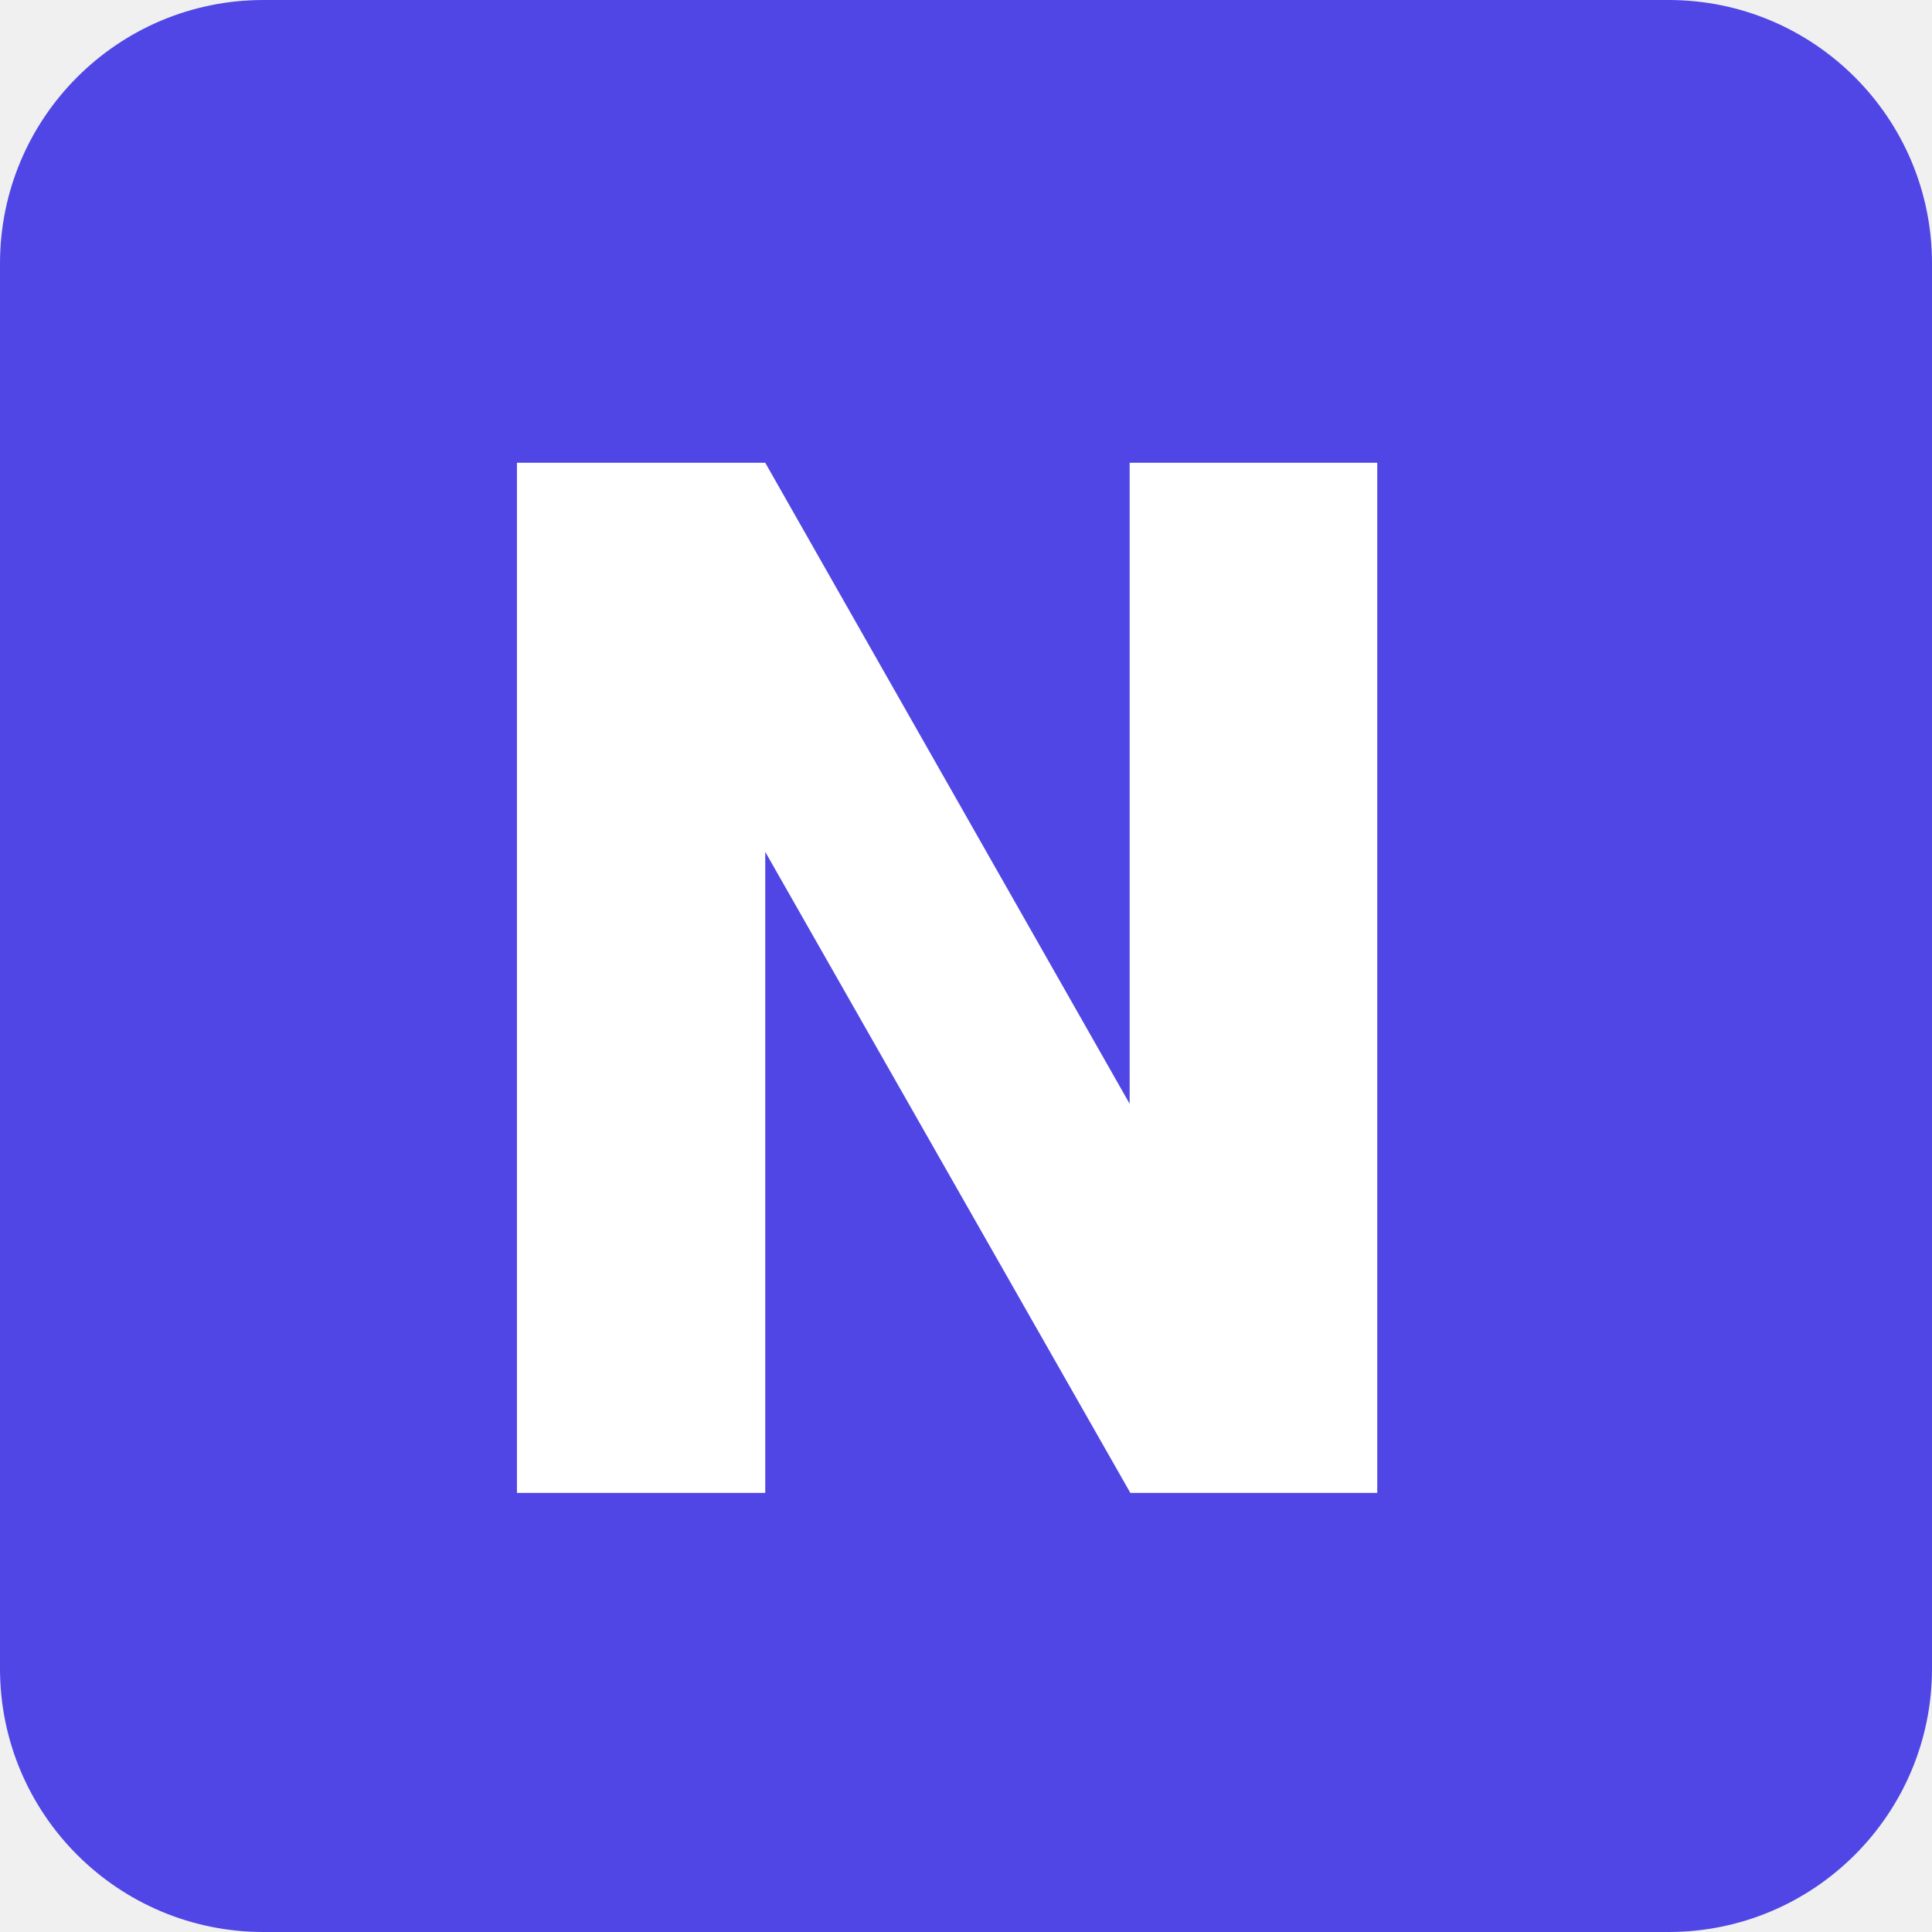
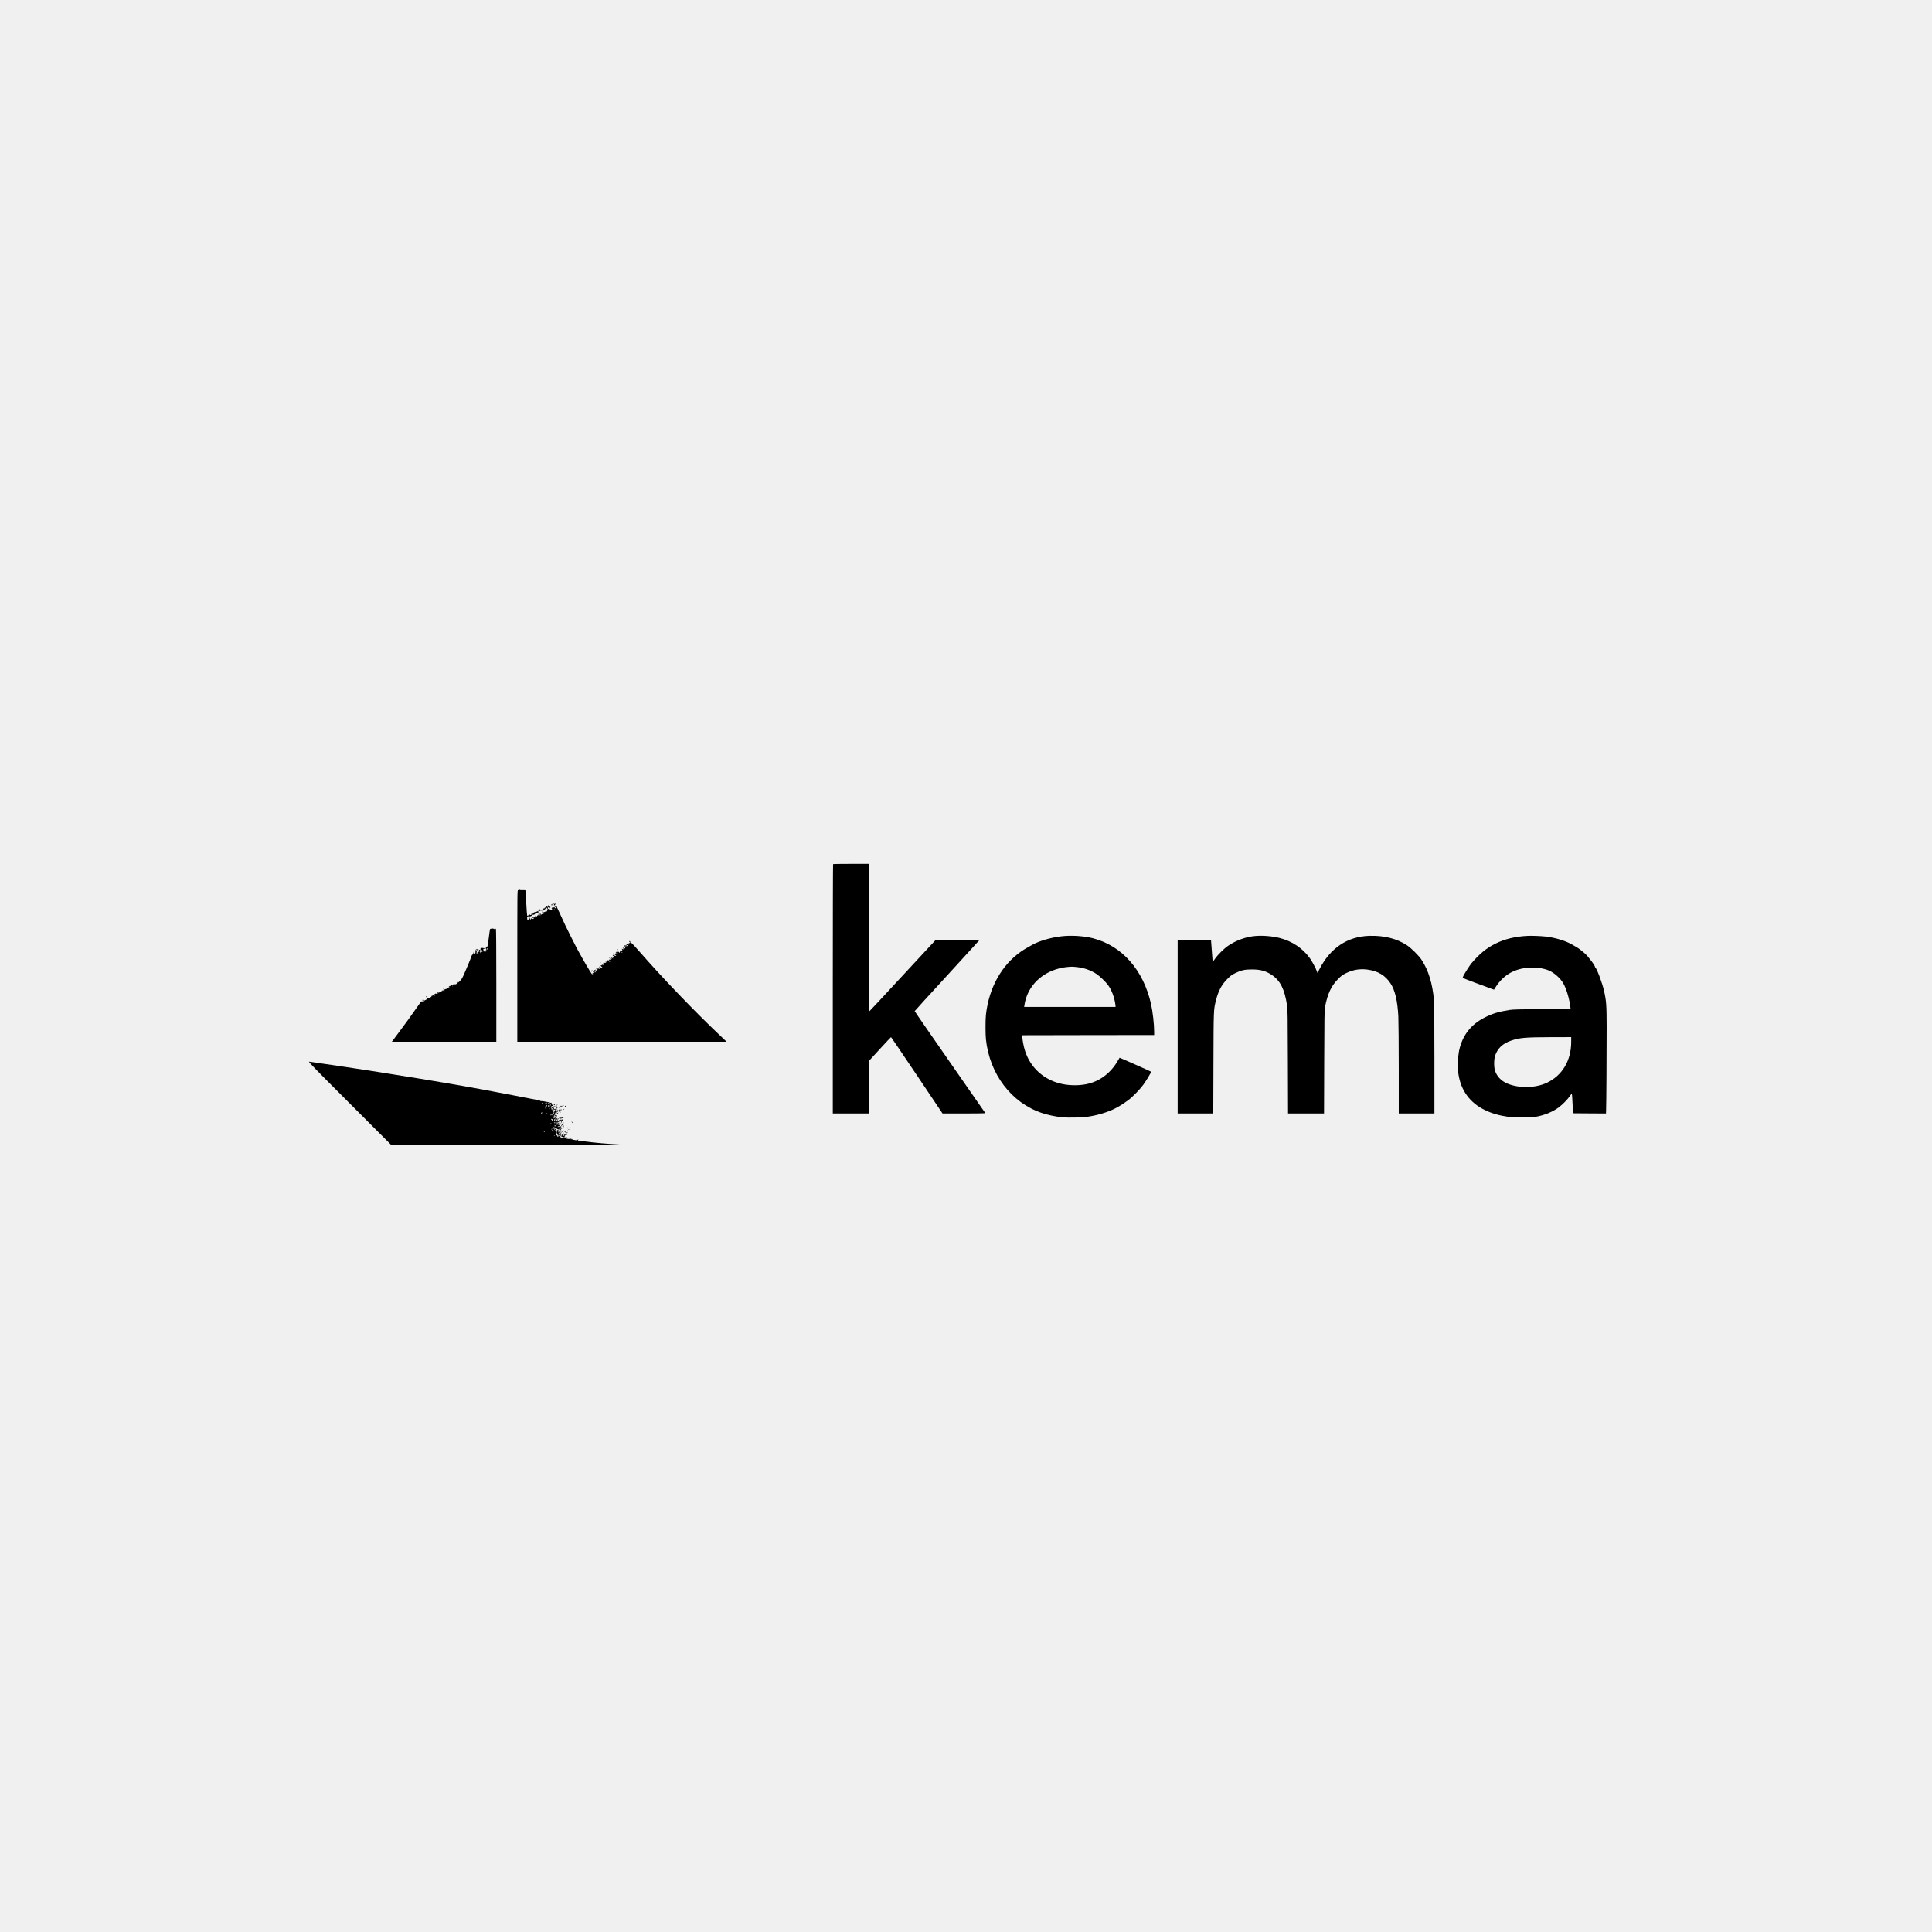
- <svg xmlns="http://www.w3.org/2000/svg" width="44" height="44" viewBox="0 0 44 44" fill="none">
-   <rect width="44" height="44" rx="6" fill="#4F46E5" />
-   <path d="M31.366 34H25.743L17.428 19.401V34H11.773V10.539H17.428L25.727 25.138V10.539H31.366V34Z" fill="white" />
+ <svg xmlns="http://www.w3.org/2000/svg" version="1.0" width="4605pt" height="4605pt" viewBox="0 0 4605 4605" preserveAspectRatio="xMidYMid meet">
+   <g transform="translate(0,4605) scale(0.1,-0.1)" fill="#000000" stroke="none">
+     <path d="M19857 25453 c-4 -3 -7 -1342 -7 -2975 l0 -2968 430 0 430 0 0 626 0 625 261 285 c143 156 263 284 267 284 4 -1 282 -410 617 -910 l610 -909 513 -1 c282 0 511 4 508 8 -3 5 -384 552 -846 1217 -463 664 -840 1211 -838 1215 3 6 458 508 499 549 8 9 235 257 504 551 268 294 502 550 518 568 l31 32 -525 -1 -524 0 -637 -687 c-351 -378 -679 -732 -730 -787 -51 -55 -123 -131 -160 -170 l-68 -70 0 1763 0 1762 -423 0 c-233 0 -427 -3 -430 -7z" />
+     <path d="M12370 24840 c0 -7 -8 -10 -20 -7 -20 5 -20 0 -20 -1804 l0 -1809 2494 0 2495 0 -182 173 c-591 560 -1340 1341 -1901 1982 -87 99 -163 182 -168 184 -6 2 -8 -1 -5 -6 3 -5 0 -10 -8 -10 -11 0 -12 4 -3 14 6 7 8 17 4 20 -4 4 -12 1 -17 -7 -9 -12 -10 -11 -6 6 2 12 0 28 -5 35 -7 12 -9 11 -7 -1 3 -29 -1 -41 -11 -35 -5 3 -10 1 -10 -5 0 -6 -4 -8 -10 -5 -9 5 -15 -15 -11 -37 0 -5 -5 -8 -11 -8 -10 0 -9 -3 1 -9 14 -9 3 -11 -74 -14 -30 -2 -33 -4 -19 -14 9 -7 20 -10 25 -8 4 3 5 -4 2 -15 -7 -27 -31 -25 -43 3 -5 12 -9 16 -9 9 -1 -7 4 -22 9 -33 7 -13 7 -19 0 -19 -5 0 -10 6 -10 13 0 8 -4 7 -10 -3 -8 -12 -10 -12 -10 -1 0 8 -3 12 -6 9 -3 -4 -1 -15 5 -27 9 -17 8 -22 -10 -32 -20 -10 -21 -9 -17 20 6 41 -5 27 -22 -27 -12 -37 -15 -41 -21 -24 -8 20 -39 25 -40 6 -1 -14 -31 -44 -44 -44 -6 0 -12 -7 -12 -15 0 -8 7 -15 16 -15 14 0 14 -2 1 -10 -9 -5 -19 -5 -26 1 -16 13 -25 -2 -19 -30 2 -11 0 -21 -6 -21 -5 0 -9 5 -9 10 0 16 -26 12 -41 -6 -7 -9 -22 -20 -34 -24 -16 -7 -17 -9 -3 -9 10 -1 26 8 36 19 18 20 20 20 33 3 12 -16 12 -17 -1 -7 -12 9 -19 7 -34 -10 -12 -15 -27 -21 -41 -18 -13 2 -26 -2 -30 -9 -5 -8 -4 -10 3 -5 7 4 12 1 12 -8 0 -20 -5 -20 -24 0 -14 13 -16 13 -16 1 0 -9 6 -18 13 -21 6 -3 1 -3 -12 0 -17 4 -21 3 -16 -6 6 -9 1 -10 -16 -5 -22 7 -23 6 -9 -10 13 -15 12 -17 -10 -13 -20 2 -26 -2 -28 -19 -2 -13 -10 -23 -18 -23 -8 0 -12 -4 -9 -10 3 -5 1 -10 -4 -10 -10 0 -15 14 -12 33 1 5 -3 6 -8 2 -6 -3 -8 -12 -4 -20 3 -11 -2 -15 -17 -15 -22 0 -21 -2 10 -32 20 -19 26 -28 14 -23 -10 4 -27 7 -36 7 -20 -1 -24 14 -6 20 8 3 6 7 -5 11 -9 3 -16 3 -16 -1 3 -21 -3 -32 -17 -32 -9 0 -14 -6 -11 -13 3 -8 1 -20 -4 -28 -7 -11 -9 -10 -10 6 -1 11 -1 25 0 30 1 6 -4 3 -11 -6 -7 -9 -20 -18 -28 -22 -10 -3 -6 -6 10 -7 14 -1 19 -4 12 -7 -6 -2 -10 -9 -6 -14 3 -5 0 -8 -7 -7 -8 2 -13 -6 -14 -19 0 -12 -4 -25 -8 -30 -5 -4 -7 -1 -5 7 2 11 -5 14 -24 13 -18 -1 -28 4 -31 15 -3 11 -5 9 -6 -7 -1 -20 2 -22 27 -17 18 4 22 3 13 -2 -11 -8 -11 -11 0 -16 8 -3 4 -3 -9 0 -15 4 -24 0 -28 -10 -3 -9 -11 -13 -16 -10 -6 4 -8 1 -6 -7 3 -8 11 -13 17 -11 7 1 9 -3 6 -9 -5 -8 -11 -7 -20 3 -29 31 -212 341 -318 538 -16 30 -38 69 -47 85 -10 17 -76 147 -148 290 -120 241 -156 317 -273 575 -23 52 -45 97 -48 100 -3 3 -6 11 -7 18 -2 28 -5 32 -24 32 -13 0 -20 -7 -20 -20 0 -11 5 -20 10 -20 6 0 10 5 10 12 0 6 3 8 6 5 8 -8 -14 -37 -27 -37 -5 0 -9 7 -9 15 0 20 -9 19 -33 -2 -11 -10 -17 -13 -14 -6 8 13 -18 12 -30 -2 -4 -4 -3 -5 3 -2 14 8 16 -41 3 -49 -5 -3 -9 0 -9 5 0 6 -9 11 -20 11 -11 0 -20 5 -20 11 0 6 -8 8 -19 4 -22 -7 -35 17 -18 34 18 18 47 14 40 -6 -4 -11 -3 -14 5 -9 17 10 15 36 -3 36 -13 0 -19 12 -16 32 0 4 -6 5 -14 2 -8 -4 -15 -12 -15 -20 0 -10 -8 -13 -24 -10 -20 4 -24 1 -18 -12 3 -9 14 -25 23 -36 16 -17 16 -20 1 -51 -15 -28 -18 -30 -30 -16 -10 13 -12 13 -10 1 2 -9 -7 -16 -22 -18 -14 -2 -29 -8 -34 -13 -6 -5 -19 -9 -30 -9 -16 0 -18 -2 -7 -9 7 -5 22 -6 34 -3 13 3 18 1 14 -6 -4 -5 -15 -9 -25 -8 -9 2 -23 -4 -30 -13 -12 -15 -13 -14 -8 1 3 10 1 20 -4 23 -6 4 -10 -10 -11 -32 -1 -37 -1 -37 -9 -10 -5 16 -7 36 -4 45 2 10 -2 3 -11 -15 -9 -19 -20 -30 -28 -27 -7 2 -19 -6 -27 -20 -7 -14 -17 -23 -22 -20 -4 3 -6 9 -3 14 3 4 -2 10 -10 13 -11 5 -12 1 -5 -19 10 -25 10 -25 -36 -18 -36 5 -45 4 -39 -6 4 -6 16 -10 26 -7 24 6 25 -9 1 -22 -11 -6 -24 -6 -33 0 -20 13 -29 11 -29 -6 0 -8 -5 -15 -11 -15 -5 0 -7 5 -4 10 3 6 0 10 -7 10 -9 0 -9 3 2 10 9 6 10 10 3 10 -6 0 -20 3 -30 6 -15 5 -15 4 -3 -5 8 -6 11 -11 6 -11 -5 0 -3 -7 4 -15 13 -16 6 -35 -13 -34 -9 0 -8 2 1 6 6 2 9 9 6 14 -3 6 -11 5 -20 -2 -11 -9 -14 -8 -15 2 0 8 -3 26 -5 41 -4 22 -1 26 11 22 10 -4 15 0 16 12 0 11 3 14 5 9 7 -18 73 -5 85 17 6 12 18 18 28 15 21 -5 62 23 44 30 -27 10 -11 18 34 18 31 0 48 5 51 14 3 9 0 11 -9 5 -12 -7 -12 -5 0 9 15 18 2 24 -16 6 -5 -5 -27 -12 -47 -15 -38 -4 -84 -39 -63 -47 7 -2 -1 -3 -17 -1 -22 3 -27 1 -22 -11 4 -10 -1 -15 -15 -15 -11 0 -17 5 -14 10 4 6 -8 2 -27 -10 -18 -11 -36 -20 -39 -20 -3 0 -6 17 -7 38 -1 20 -4 46 -6 57 -2 11 -9 131 -16 265 -7 135 -14 247 -17 250 -2 2 -31 3 -64 2 -36 -2 -66 1 -75 9 -11 9 -14 9 -14 -1z m690 -414 c-7 -7 -13 -7 -20 0 -6 6 -3 10 10 10 13 0 16 -4 10 -10z m130 -42 c0 -8 -19 -13 -24 -6 -3 5 1 9 9 9 8 0 15 -2 15 -3z m30 -14 c0 -5 -2 -10 -4 -10 -3 0 -8 5 -11 10 -3 6 -1 10 4 10 6 0 11 -4 11 -10z m-145 -10 c3 -5 1 -10 -4 -10 -6 0 -11 5 -11 10 0 6 2 10 4 10 3 0 8 -4 11 -10z m1759 -1008 c3 -5 -1 -9 -9 -9 -8 0 -12 4 -9 9 3 4 7 8 9 8 2 0 6 -4 9 -8z m-107 -37 c0 -8 -4 -12 -9 -9 -5 3 -6 10 -3 15 9 13 12 11 12 -6z m-187 -185 c0 -5 -5 -10 -11 -10 -5 0 -7 5 -4 10 3 6 8 10 11 10 2 0 4 -4 4 -10z m-60 -34 c0 -3 -4 -8 -10 -11 -5 -3 -10 -1 -10 4 0 6 5 11 10 11 6 0 10 -2 10 -4z m-177 -120 c3 -8 -2 -16 -13 -19 -20 -5 -23 12 -5 25 13 10 12 10 18 -6z" />
+     <path d="M13227 24509 c5 -23 5 -24 -10 -4 -8 11 -19 17 -23 12 -4 -4 -3 -7 3 -7 6 0 10 -15 8 -35 -2 -19 1 -35 6 -35 6 0 7 9 4 21 -5 14 -3 19 3 15 14 -9 27 33 14 46 -8 8 -9 4 -5 -13z" />
+     <path d="M13154 24497 c-20 -11 -20 -13 -6 -27 14 -13 15 -12 9 3 -4 11 -1 17 8 17 8 0 15 5 15 10 0 12 0 12 -26 -3z" />
+     <path d="M12984 24412 c3 -18 2 -21 -9 -12 -9 8 -14 6 -17 -8 -3 -10 -12 -19 -19 -19 -8 0 -27 -3 -42 -7 -16 -4 -27 -2 -27 4 0 5 -5 10 -12 10 -9 0 -9 -3 -1 -11 6 -6 9 -18 6 -25 -3 -8 0 -14 7 -14 6 0 8 4 5 10 -4 6 12 8 40 6 33 -2 45 0 45 10 0 8 7 14 15 14 15 0 35 30 35 52 0 10 -2 10 -9 -1 -7 -11 -10 -11 -15 0 -3 8 -4 4 -2 -9z" />
+     <path d="M12935 24400 c-3 -5 -1 -10 4 -10 6 0 11 5 11 10 0 6 -2 10 -4 10 -3 0 -8 -4 -11 -10z" />
+     <path d="M12910 24316 c0 -2 7 -7 16 -10 8 -3 12 -2 9 4 -6 10 -25 14 -25 6z" />
+     <path d="M12831 24254 c0 -11 3 -14 6 -6 3 7 2 16 -1 19 -3 4 -6 -2 -5 -13z" />
+     <path d="M11724 23926 c5 -15 2 -17 -13 -13 -11 3 -24 0 -29 -7 -5 -6 -19 -101 -32 -211 -15 -121 -29 -205 -37 -213 -7 -7 -13 -10 -13 -5 0 4 -5 0 -11 -10 -8 -13 -7 -22 1 -33 9 -10 9 -14 1 -14 -6 0 -11 -10 -10 -22 0 -22 1 -22 9 -3 8 19 9 19 9 -2 1 -20 -4 -23 -41 -23 -32 0 -39 3 -28 10 10 6 11 10 3 10 -7 0 -13 11 -13 24 0 21 4 24 28 20 22 -4 28 -1 28 15 0 20 -24 18 -38 -3 -5 -7 -8 -7 -8 -1 0 6 -16 10 -36 11 -19 0 -30 -3 -23 -7 8 -5 4 -9 -12 -12 l-24 -4 25 -2 c22 -2 20 -4 -12 -14 l-37 -12 24 -21 c21 -19 23 -19 22 -3 -1 10 -5 15 -9 13 -4 -3 -8 0 -8 5 0 6 11 11 25 11 14 0 25 -5 25 -11 0 -5 -4 -7 -10 -4 -5 3 -10 2 -10 -3 0 -14 28 -23 34 -11 2 5 3 4 2 -3 -2 -7 -8 -13 -15 -13 -7 0 -19 -9 -27 -19 -11 -16 -14 -17 -14 -4 0 22 -26 43 -33 26 -4 -10 -7 -10 -15 1 -8 11 -10 11 -14 0 -3 -8 2 -20 11 -27 9 -8 10 -10 3 -7 -7 4 -22 -1 -33 -11 -10 -9 -19 -14 -19 -9 0 4 8 14 18 22 16 14 16 14 -2 9 -15 -5 -17 -4 -7 8 9 11 8 15 -4 20 -8 3 -15 12 -15 21 0 18 11 20 27 4 7 -7 16 -5 29 8 17 17 17 18 -4 21 -11 2 -31 -2 -42 -8 -17 -9 -21 -18 -17 -45 5 -40 -4 -57 -34 -62 -26 -4 -59 -31 -59 -48 0 -14 -140 -351 -199 -478 -22 -48 -45 -86 -52 -85 -6 2 -14 -4 -16 -12 -4 -13 -3 -13 7 0 10 13 11 12 6 -3 -3 -10 -6 -20 -6 -23 0 -2 -8 -1 -17 3 -10 3 -15 2 -11 -2 11 -11 -50 -47 -65 -38 -7 3 -4 -3 7 -15 18 -21 18 -21 -8 -16 -14 2 -26 0 -26 -6 0 -6 -9 -6 -25 0 -16 6 -27 6 -31 -2 -5 -7 -3 -8 6 -3 9 6 11 4 6 -4 -5 -7 -14 -10 -22 -7 -7 3 -16 1 -19 -4 -3 -5 -13 -7 -23 -4 -10 4 -13 2 -7 -3 10 -8 18 -33 11 -33 -3 0 -12 7 -20 16 -9 8 -16 11 -16 5 0 -6 -8 -11 -17 -12 -15 0 -15 -2 2 -9 17 -7 17 -9 3 -9 -10 -1 -18 -6 -18 -13 0 -6 -3 -8 -7 -5 -3 4 -12 -2 -20 -12 -8 -12 -22 -18 -33 -16 -11 2 -22 0 -25 -6 -4 -5 -15 -9 -26 -9 -10 0 -19 -5 -19 -11 0 -6 7 -9 15 -6 8 4 17 2 20 -3 9 -15 -29 -12 -44 3 -11 10 -13 10 -7 0 4 -8 1 -13 -8 -13 -9 0 -16 -5 -16 -11 0 -6 -7 -9 -15 -5 -8 3 -15 1 -15 -4 0 -6 -7 -10 -16 -10 -9 0 -12 -5 -8 -12 6 -10 4 -10 -7 0 -7 6 -22 11 -33 11 -17 -1 -18 -2 -3 -6 9 -2 17 -9 17 -15 0 -5 -7 -8 -15 -5 -8 4 -17 2 -20 -3 -9 -15 -27 -12 -20 3 4 6 0 4 -8 -5 -8 -10 -19 -18 -25 -18 -6 0 -15 -7 -20 -15 -4 -9 -18 -17 -30 -18 -13 -1 -21 -7 -19 -16 1 -9 -4 -16 -11 -16 -7 0 -17 -7 -22 -15 -5 -8 -12 -11 -16 -8 -11 11 -86 -31 -78 -44 5 -7 3 -8 -6 -3 -7 4 -16 2 -20 -5 -4 -7 -15 -10 -25 -7 -10 4 -13 12 -9 19 6 10 5 11 -8 1 -8 -7 -19 -9 -23 -5 -5 4 -5 1 -1 -6 4 -7 11 -10 16 -7 4 3 13 -2 19 -9 9 -11 9 -16 0 -22 -7 -4 -9 -3 -5 4 4 7 -1 10 -14 9 -11 -1 -20 -7 -20 -15 0 -7 -5 -10 -10 -7 -6 4 -7 12 -4 18 19 34 -22 -21 -97 -128 -129 -187 -299 -422 -461 -637 l-148 -198 1245 0 1245 0 0 1345 c0 876 -4 1345 -10 1346 -6 1 -16 2 -22 3 -7 1 -16 -3 -20 -9 -5 -6 -8 -5 -8 3 0 7 -5 10 -12 6 -6 -4 -18 2 -26 12 -14 18 -14 18 -8 0z m-104 -496 c0 -11 -2 -20 -4 -20 -2 0 -6 9 -9 20 -3 11 -1 20 4 20 5 0 9 -9 9 -20z m-230 -16 c0 -8 -19 -13 -24 -6 -3 5 1 9 9 9 8 0 15 -2 15 -3z m-603 -876 c-3 -8 -6 -5 -6 6 -1 11 2 17 5 13 3 -3 4 -12 1 -19z m-423 -214 c3 -8 2 -12 -4 -9 -6 3 -10 10 -10 16 0 14 7 11 14 -7z" />
+     <path d="M25375 23740 c-236 -18 -509 -86 -701 -175 -82 -39 -256 -139 -334 -193 -466 -324 -768 -866 -840 -1508 -13 -120 -13 -462 0 -586 87 -830 607 -1514 1336 -1757 143 -48 326 -86 489 -102 148 -14 468 -6 615 16 223 33 463 106 629 190 73 36 224 127 247 149 7 6 42 31 78 56 89 62 267 244 357 365 64 87 195 303 187 310 -9 9 -749 337 -752 334 -2 -2 -21 -36 -44 -74 -162 -281 -409 -473 -700 -545 -185 -46 -417 -49 -614 -9 -439 88 -776 391 -902 811 -28 93 -54 228 -58 303 l-3 50 1573 3 1572 2 0 73 c0 184 -34 484 -75 667 -183 811 -690 1385 -1381 1565 -193 50 -455 71 -679 55z m284 -740 c181 -19 336 -73 478 -166 77 -51 225 -194 279 -271 83 -116 149 -294 169 -455 l6 -58 -1090 0 -1090 0 6 38 c54 372 296 674 663 825 105 43 235 76 343 86 120 12 126 12 236 1z" />
+     <path d="M29909 23739 c-215 -20 -439 -101 -627 -226 -102 -68 -247 -210 -322 -316 l-55 -78 -3 33 c-2 18 -11 137 -20 263 l-17 230 -397 3 -398 2 0 -2070 0 -2070 424 0 425 0 4 1193 c4 1294 3 1282 61 1508 57 224 135 370 270 505 77 77 106 98 186 138 143 70 227 89 395 89 204 1 333 -34 475 -128 206 -137 308 -340 367 -727 15 -101 17 -245 20 -1345 l4 -1233 429 0 429 0 4 1228 c3 1061 6 1238 19 1308 61 317 147 501 308 665 85 86 106 101 200 147 163 78 324 105 500 82 252 -33 426 -136 554 -330 107 -163 166 -410 186 -785 5 -99 10 -660 10 -1247 l0 -1068 425 0 425 0 0 1288 c0 757 -4 1334 -10 1402 -35 407 -130 719 -298 975 -63 96 -249 281 -347 344 -246 161 -544 235 -895 225 -516 -15 -924 -284 -1181 -777 l-56 -108 -18 48 c-26 71 -111 229 -160 298 -173 243 -427 413 -730 489 -177 44 -408 62 -586 45z" />
+     <path d="M36410 23743 c-291 -14 -544 -75 -763 -184 -217 -108 -382 -243 -574 -469 -35 -41 -161 -236 -192 -299 -13 -24 -19 -47 -14 -51 6 -7 507 -195 705 -266 l38 -13 43 67 c175 269 407 413 732 453 177 22 403 -5 538 -65 126 -55 264 -179 336 -300 67 -112 138 -338 164 -521 l13 -90 -680 -6 c-555 -5 -700 -9 -781 -22 -254 -40 -407 -87 -585 -178 -327 -167 -524 -416 -607 -768 -33 -141 -43 -433 -20 -586 59 -386 273 -678 622 -849 172 -85 343 -134 580 -168 141 -20 527 -17 650 5 205 38 396 117 540 224 92 69 212 192 270 277 48 70 42 91 58 -208 l12 -211 392 -3 392 -2 3 92 c6 124 13 1350 13 1963 -1 531 -8 624 -61 863 -42 187 -169 529 -210 563 -7 6 -11 15 -9 20 5 8 -80 134 -114 170 -9 9 -25 29 -36 45 -27 39 -90 102 -145 144 -25 19 -51 40 -58 47 -26 25 -200 128 -277 163 -157 73 -364 128 -565 149 -111 11 -317 19 -410 14z m1040 -2525 c0 -448 -213 -805 -584 -978 -282 -132 -703 -132 -971 -1 -124 61 -212 156 -257 279 -33 86 -32 280 0 375 61 175 184 288 387 356 203 67 327 78 953 80 l472 1 0 -112z" />
+     <path d="M14996 23605 c4 -8 8 -15 10 -15 2 0 4 7 4 15 0 8 -4 15 -10 15 -5 0 -7 -7 -4 -15z" />
+     <path d="M14960 23552 c0 -7 -7 -9 -17 -5 -12 5 -15 2 -10 -9 7 -19 -15 -30 -40 -21 -14 5 -16 3 -6 -7 10 -10 18 -10 42 -1 28 12 47 38 36 49 -3 3 -5 0 -5 -6z" />
+     <path d="M14814 23479 c-4 -7 -3 -9 4 -5 5 3 13 0 15 -6 4 -9 6 -10 6 -1 1 17 -16 25 -25 12z" />
+     <path d="M14711 23413 c-7 -8 -11 -16 -8 -19 2 -2 10 2 17 11 17 20 9 27 -9 8z" />
+     <path d="M11551 23394 c0 -11 3 -14 6 -6 3 7 2 16 -1 19 -3 4 -6 -2 -5 -13z" />
+     <path d="M11289 23383 c-13 -16 -12 -17 4 -4 16 13 21 21 13 21 -2 0 -10 -8 -17 -17z" />
+     <path d="M14678 23346 c-3 -14 -2 -26 3 -26 14 0 20 20 11 36 -8 14 -10 12 -14 -10z" />
+     <path d="M11273 23335 c0 -7 6 -11 14 -8 7 3 13 6 13 8 0 2 -6 5 -13 8 -8 3 -14 -1 -14 -8z" />
+     <path d="M14606 23315 c-11 -8 -15 -15 -9 -15 6 0 16 7 23 15 16 19 11 19 -14 0z" />
+     <path d="M14622 23292 c-31 -32 -24 -46 9 -18 15 13 24 27 20 32 -3 5 -16 -1 -29 -14z" />
+     <path d="M14518 23213 c7 -3 16 -2 19 1 4 3 -2 6 -13 5 -11 0 -14 -3 -6 -6z" />
+     <path d="M14300 23099 c0 -5 5 -7 10 -4 6 3 10 8 10 11 0 2 -4 4 -10 4 -5 0 -10 -5 -10 -11z" />
+     <path d="M14380 23090 c0 -11 2 -20 4 -20 2 0 6 9 9 20 3 11 1 20 -4 20 -5 0 -9 -9 -9 -20z" />
+     <path d="M14180 22930 c0 -5 -7 -6 -17 -3 -10 4 -14 2 -10 -4 13 -20 43 -21 43 -2 0 11 -4 19 -8 19 -4 0 -8 -4 -8 -10z" />
+     <path d="M14098 22916 c-10 -7 -15 -16 -11 -19 10 -10 25 -8 19 2 -4 5 0 11 6 14 7 2 11 7 8 10 -3 3 -13 0 -22 -7z" />
+     <path d="M10907 22659 c7 -7 15 -10 18 -7 3 3 -2 9 -12 12 -14 6 -15 5 -6 -5z" />
+     <path d="M10635 22490 c3 -5 8 -10 11 -10 2 0 4 5 4 10 0 6 -5 10 -11 10 -5 0 -7 -4 -4 -10z" />
+     <path d="M10566 22482 c-3 -5 1 -9 9 -9 8 0 12 4 9 9 -3 4 -7 8 -9 8 -2 0 -6 -4 -9 -8z" />
+     <path d="M10150 22290 c0 -5 7 -7 15 -4 8 4 15 8 15 10 0 2 -7 4 -15 4 -8 0 -15 -4 -15 -10z" />
+     <path d="M10170 22270 c0 -5 5 -10 11 -10 5 0 7 5 4 10 -3 6 -8 10 -11 10 -2 0 -4 -4 -4 -10z" />
+     <path d="M8330 19756 l995 -996 2795 2 c1537 0 2728 4 2645 9 -296 15 -561 38 -850 75 -143 18 -155 21 -135 34 8 6 10 10 5 10 -6 0 -16 -5 -22 -11 -8 -8 -25 -9 -50 -4 -21 5 -44 7 -50 6 -7 -1 -13 3 -13 8 0 6 -7 7 -17 4 -12 -5 -14 -3 -8 8 7 11 6 12 -6 2 -10 -8 -28 -9 -64 -1 -28 5 -55 10 -62 11 -7 0 -9 5 -6 10 4 6 0 8 -10 4 -9 -3 -19 -3 -21 2 -9 14 11 66 23 63 7 -1 10 2 6 8 -3 6 -10 8 -15 5 -4 -3 -11 1 -14 7 -4 9 -5 8 -5 -2 3 -38 0 -43 -16 -30 -9 7 -18 10 -22 6 -3 -3 -1 -6 6 -6 7 0 11 -6 9 -12 -3 -7 2 -19 10 -27 11 -12 12 -16 2 -19 -7 -3 -15 0 -19 5 -3 6 -16 9 -28 8 -13 -1 -23 2 -23 6 0 4 -9 6 -21 4 -16 -3 -18 -1 -10 9 15 18 2 27 -20 15 -11 -5 -19 -6 -19 -2 0 4 -5 1 -11 -7 -8 -12 -9 -12 -7 4 2 13 -6 25 -22 33 -14 7 -18 13 -10 13 13 0 13 1 0 10 -13 8 -12 10 3 10 25 0 22 42 -4 58 -15 10 -24 11 -32 3 -16 -16 -27 -13 -26 7 0 9 3 12 6 5 3 -10 9 -10 24 0 16 10 21 9 29 -3 8 -12 10 -10 10 10 0 30 20 66 20 38 0 -11 5 -15 15 -12 8 4 15 1 15 -5 0 -6 5 -11 11 -11 5 0 8 4 4 9 -3 5 0 13 6 17 8 4 9 3 5 -4 -4 -7 -1 -12 10 -12 13 0 14 -3 5 -13 -6 -8 -7 -18 -3 -23 4 -4 0 -3 -10 4 -9 7 -27 15 -40 17 -24 5 -25 3 -24 -48 1 -30 6 -55 14 -60 7 -5 10 -12 7 -17 -3 -5 -1 -11 5 -15 5 -3 10 1 10 9 0 8 4 18 10 21 6 4 7 -1 3 -11 -4 -11 -3 -15 4 -11 6 4 19 0 27 -9 11 -10 16 -11 16 -3 0 6 -8 18 -17 26 -16 13 -16 13 5 3 13 -6 22 -7 22 -1 0 5 -6 12 -12 14 -10 4 -9 8 2 16 12 9 11 11 -8 11 -16 0 -21 -4 -16 -12 6 -10 4 -10 -7 -2 -8 6 -21 14 -29 18 -8 3 -5 4 8 2 12 -2 22 0 22 5 0 5 -9 9 -19 9 -11 0 -22 4 -25 9 -3 4 5 6 17 4 12 -2 31 3 42 11 12 9 15 15 7 16 -7 0 -10 5 -7 10 4 6 11 8 16 5 16 -11 10 7 -8 22 -17 13 -16 14 4 10 12 -3 27 1 33 8 9 11 4 12 -24 5 -26 -6 -40 -4 -53 7 -17 14 -17 14 0 9 10 -3 16 -2 12 3 -3 5 0 11 7 13 9 3 9 6 0 12 -7 4 -12 2 -12 -3 0 -6 -12 -11 -27 -10 -16 0 -21 3 -13 6 34 11 59 27 54 34 -2 5 -11 6 -18 3 -8 -3 -17 -1 -21 5 -3 7 0 8 9 5 11 -4 16 0 16 15 0 16 -6 21 -24 21 -20 0 -24 -4 -21 -25 1 -14 -1 -25 -5 -25 -4 0 -8 18 -8 40 0 22 4 40 9 40 6 0 7 -4 4 -10 -3 -5 1 -10 10 -10 9 0 13 5 10 10 -3 6 -2 10 4 10 5 0 11 -6 14 -12 3 -7 5 -4 4 8 -1 12 -7 21 -15 20 -14 -1 -23 19 -26 61 -1 15 -4 19 -13 11 -13 -10 -6 -38 11 -50 7 -5 5 -8 -4 -8 -13 0 -13 -1 0 -10 13 -8 12 -10 -4 -10 -12 0 -16 5 -12 15 3 8 1 15 -5 15 -6 0 -9 7 -5 15 3 10 -1 15 -11 15 -9 0 -13 -3 -10 -7 4 -3 2 -12 -5 -20 -8 -10 -8 -12 4 -8 9 4 15 0 15 -9 0 -8 -4 -13 -8 -10 -4 2 -9 -1 -11 -6 -2 -6 -8 3 -15 20 -6 16 -8 29 -5 27 4 -2 23 12 42 30 19 19 30 33 25 31 -6 -2 -10 1 -10 7 0 5 3 9 6 8 3 -1 6 5 6 13 0 7 -3 12 -5 9 -3 -3 -10 0 -17 5 -8 6 -18 5 -30 -4 -14 -10 -15 -15 -5 -21 8 -5 11 -4 7 1 -3 6 4 11 16 11 20 2 20 1 4 -8 -12 -7 -16 -17 -12 -30 5 -14 2 -17 -8 -13 -10 3 -17 -2 -20 -13 -4 -15 -5 -14 -6 4 0 12 -7 23 -13 26 -7 2 -5 3 5 1 9 -1 14 2 11 7 -9 15 6 49 22 49 10 0 13 7 8 25 -4 16 -2 25 6 25 6 0 8 5 5 10 -3 6 -2 10 4 10 6 0 7 -15 4 -37 -3 -22 -2 -35 3 -30 5 5 10 17 10 28 3 36 4 39 19 39 8 0 15 5 15 10 0 13 -17 13 -25 0 -5 -8 -11 -8 -19 -1 -7 6 -16 8 -19 5 -3 -4 -13 1 -22 10 -9 9 -21 16 -28 16 -6 0 -2 -7 9 -16 10 -8 13 -13 7 -9 -7 3 -13 4 -13 0 0 -3 10 -10 23 -15 l22 -9 -24 0 c-22 -1 -23 -2 -7 -26 14 -21 14 -24 1 -19 -8 4 -16 14 -17 23 0 9 -2 21 -3 26 -2 6 -3 16 -4 23 0 7 -5 10 -11 7 -7 -4 -7 2 0 19 6 16 6 27 -1 31 -5 4 -9 3 -8 -2 1 -4 1 -15 0 -23 -1 -13 -3 -13 -10 0 -6 8 -7 18 -5 22 3 4 0 8 -5 8 -6 0 -11 8 -11 17 0 16 1 16 13 0 11 -15 14 -15 32 1 11 10 21 24 23 32 3 11 -1 10 -15 -3 -16 -14 -22 -15 -37 -4 -16 12 -15 13 6 14 24 2 51 30 42 45 -7 12 -24 0 -20 -15 1 -7 1 -9 -1 -5 -2 4 -10 6 -16 4 -7 -1 -9 -1 -4 1 4 3 7 9 7 14 0 6 -5 7 -11 3 -8 -4 -9 1 -4 16 5 15 4 20 -4 16 -6 -4 -19 -3 -28 2 -10 6 -38 13 -63 16 -25 4 -62 10 -83 15 -21 5 -49 8 -62 6 -14 -1 -23 1 -20 5 2 3 -46 16 -108 28 -62 11 -195 37 -297 57 -102 20 -205 40 -230 45 -180 33 -326 61 -390 74 -872 172 -2770 484 -4145 681 -170 25 -326 47 -345 50 -31 6 79 -108 960 -989z m4715 12 c5 4 5 2 1 -5 -4 -7 -13 -10 -21 -6 -8 3 -15 1 -15 -5 0 -6 6 -13 13 -15 7 -3 6 -6 -5 -6 -20 -1 -32 15 -18 24 6 4 7 11 4 17 -4 6 0 6 13 -1 11 -6 24 -7 28 -3z m29 -15 c-5 -17 -4 -17 9 0 9 11 18 14 21 8 7 -11 -32 -36 -41 -27 -6 6 4 36 11 36 3 0 3 -8 0 -17z m-134 3 c0 -2 -6 -9 -13 -15 -10 -8 -14 -7 -14 4 0 8 6 15 14 15 7 0 13 -2 13 -4z m185 -37 c-4 -35 -12 -46 -22 -34 -5 4 -2 10 5 12 6 3 9 9 6 14 -3 6 -3 16 0 24 9 25 15 17 11 -16z m-88 -27 c0 -13 0 -22 -1 -20 0 2 -9 12 -18 23 -16 20 -16 21 0 21 11 0 18 -9 19 -24z m43 -2 c0 -11 -4 -20 -8 -20 -4 0 -8 9 -8 20 0 11 4 20 8 20 4 0 8 -9 8 -20z m-66 -16 c3 -8 2 -12 -4 -9 -6 3 -10 10 -10 16 0 14 7 11 14 -7z m-67 0 c-3 -3 -12 -4 -19 -1 -8 3 -5 6 6 6 11 1 17 -2 13 -5z m74 -41 c12 -16 12 -17 -2 -6 -9 7 -20 9 -24 5 -5 -4 -5 -1 -1 6 9 16 11 15 27 -5z m84 -3 c-3 -5 -12 -10 -18 -10 -7 0 -6 4 3 10 19 12 23 12 15 0z m-151 -56 c3 -8 2 -12 -4 -9 -6 3 -10 10 -10 16 0 14 7 11 14 -7z m-34 -49 c-5 -7 -8 -14 -5 -17 3 -2 -2 -5 -10 -5 -10 0 -12 4 -5 12 5 7 8 14 5 17 -3 2 2 5 10 5 10 0 12 -4 5 -12z m121 -22 c12 -16 12 -17 -2 -6 -9 7 -20 9 -24 5 -5 -4 -5 -1 -1 6 9 16 11 15 27 -5z m140 -10 c7 -10 9 -15 5 -11 -5 4 -14 4 -20 -1 -21 -16 -45 -20 -52 -9 -4 6 -3 9 2 6 14 -9 56 11 49 22 -10 17 2 11 16 -7z m9 -37 c0 -11 -19 -15 -25 -6 -3 5 1 10 9 10 9 0 16 -2 16 -4z m-21 -78 c7 11 9 10 14 -3 4 -9 3 -13 -3 -10 -6 3 -10 -1 -10 -9 0 -9 -4 -16 -10 -16 -5 0 -10 7 -10 16 0 8 -4 12 -10 9 -6 -3 -7 1 -3 10 5 13 7 14 14 3 8 -11 10 -11 18 0z m71 -90 c0 -11 -28 -10 -35 1 -3 6 4 9 15 8 11 -1 20 -5 20 -9z m-109 -21 c-10 -9 -11 -8 -5 6 3 10 9 15 12 12 3 -3 0 -11 -7 -18z m127 -50 c7 3 10 -1 6 -11 -5 -12 -9 -13 -25 -3 -10 6 -21 18 -24 26 -5 12 -3 12 12 -1 10 -8 24 -13 31 -11z m-48 -37 c-6 -11 -12 -20 -14 -20 -2 0 -2 9 1 20 3 11 9 20 15 20 5 0 4 -9 -2 -20z m50 -12 c-1 -15 -50 -54 -50 -39 0 5 -8 12 -17 14 -10 3 -5 5 12 4 17 -1 30 3 31 11 2 20 4 22 14 22 6 0 10 -6 10 -12z m-108 -40 c-8 -8 -9 -4 -5 13 4 13 8 18 11 10 2 -7 -1 -18 -6 -23z m15 -15 c-4 -3 -1 -13 6 -22 11 -14 10 -14 -5 -2 -16 12 -16 31 -1 31 4 0 3 -3 0 -7z m-182 -43 c3 -6 -1 -7 -9 -4 -18 7 -21 14 -7 14 6 0 13 -4 16 -10z m240 -98 c-3 -3 -11 0 -18 7 -9 10 -8 11 6 5 10 -3 15 -9 12 -12z" />
+     <path d="M13203 19730 c4 -25 17 -38 17 -17 0 20 36 23 43 5 4 -10 6 -10 6 -1 1 14 -5 18 -41 27 -24 5 -27 3 -25 -14z" />
+     <path d="M13285 19730 c3 -5 8 -10 11 -10 2 0 4 5 4 10 0 6 -5 10 -11 10 -5 0 -7 -4 -4 -10z" />
+     <path d="M13404 19695 c-10 -8 -14 -15 -7 -15 6 0 15 5 18 10 4 6 11 7 17 4 7 -4 8 -2 4 4 -9 15 -8 15 -32 -3z" />
+     <path d="M13255 19690 c-3 -5 -2 -10 4 -10 5 0 13 5 16 10 3 6 2 10 -4 10 -5 0 -13 -4 -16 -10z" />
+     <path d="M13360 19685 c-11 -13 -10 -14 4 -9 12 5 15 2 10 -10 -5 -12 -2 -15 10 -10 14 5 14 9 4 23 -7 9 -13 17 -14 19 -1 1 -7 -4 -14 -13z" />
+     <path d="M13463 19686 c0 -7 6 -13 14 -13 7 0 13 4 13 8 0 4 -6 9 -13 12 -8 3 -14 0 -14 -7z" />
+     <path d="M13217 19683 c-11 -10 -8 -20 8 -26 8 -4 17 -2 20 4 4 5 3 9 -2 8 -20 -3 -27 2 -13 11 8 5 10 10 4 10 -6 0 -14 -3 -17 -7z" />
+     <path d="M13500 19666 c0 -2 7 -7 16 -10 8 -3 12 -2 9 4 -6 10 -25 14 -25 6z" />
+     <path d="M13260 19648 c0 -4 7 -8 15 -8 8 0 15 4 15 8 0 5 -7 9 -15 9 -8 0 -15 -4 -15 -9z" />
+     <path d="M13326 19652 c-3 -5 1 -9 9 -9 8 0 12 4 9 9 -3 4 -7 8 -9 8 -2 0 -6 -4 -9 -8z" />
+     <path d="M13174 19638 c-3 -4 2 -8 10 -8 10 0 13 -6 9 -17 -4 -10 -2 -14 4 -10 6 4 19 0 28 -9 9 -9 19 -13 23 -10 3 4 0 11 -8 16 -11 7 -6 10 19 10 19 0 31 3 27 7 -11 11 -51 11 -58 -1 -6 -8 -11 -7 -17 4 -5 8 -8 17 -6 20 2 4 -3 7 -11 7 -8 0 -17 -4 -20 -9z" />
+     <path d="M13335 19620 c-16 -7 -17 -9 -3 -9 9 -1 20 4 23 9 7 11 7 11 -20 0z" />
+     <path d="M13435 19610 c-4 -6 -11 -7 -17 -4 -7 4 -8 2 -4 -5 6 -9 11 -9 22 0 14 11 18 19 10 19 -3 0 -8 -5 -11 -10z" />
+     <path d="M13357 19599 c-10 -6 -25 -8 -33 -5 -8 3 -14 0 -14 -7 0 -7 11 -12 24 -12 13 0 22 3 19 8 -4 7 12 11 30 8 5 -1 6 3 2 9 -7 12 -6 12 -28 -1z" />
+     <path d="M13270 19580 c0 -5 7 -7 15 -4 8 4 15 8 15 10 0 2 -7 4 -15 4 -8 0 -15 -4 -15 -10z" />
+     <path d="M13325 19550 c4 -6 10 -8 15 -5 5 3 11 -3 13 -12 4 -14 5 -13 6 5 1 16 -5 22 -20 22 -11 0 -17 -5 -14 -10z" />
+     <path d="M13284 19519 c-3 -6 -1 -15 5 -20 6 -5 9 -6 6 -3 -3 4 0 13 6 21 8 9 8 13 1 13 -6 0 -14 -5 -18 -11z" />
+     <path d="M13328 19493 c6 -2 18 -2 25 0 6 3 1 5 -13 5 -14 0 -19 -2 -12 -5z" />
+     <path d="M13358 19402 c-4 -14 -2 -20 5 -15 6 3 22 7 36 9 44 4 47 6 21 13 -14 4 -30 4 -37 -1 -7 -5 -13 -4 -15 4 -3 7 -7 3 -10 -10z" />
+     <path d="M13309 19390 c-13 -10 -18 -19 -11 -20 6 0 12 4 12 8 0 5 10 14 23 20 12 6 17 11 11 11 -7 1 -22 -8 -35 -19z" />
+     <path d="M13405 19369 c-4 -6 -18 -9 -31 -6 -14 2 -27 0 -30 -5 -3 -4 -9 -6 -14 -3 -5 3 -11 1 -14 -4 -7 -11 13 -9 33 3 11 7 13 5 7 -9 -5 -15 -4 -16 9 -5 11 9 18 10 28 1 8 -6 17 -8 20 -4 10 9 8 -6 -2 -26 -8 -13 -5 -17 12 -18 13 -1 17 1 10 5 -6 4 -11 16 -10 27 1 13 -3 19 -13 17 -11 -2 -10 1 3 12 11 8 14 17 8 20 -5 4 -13 1 -16 -5z" />
+     <path d="M13377 19323 c-10 -9 -9 -33 1 -33 4 0 8 9 8 20 0 23 0 22 -9 13z" />
+     <path d="M13629 19307 c6 -8 7 -18 3 -22 -4 -5 -1 -5 6 -1 10 6 10 11 1 22 -6 8 -14 14 -16 14 -3 0 0 -6 6 -13z" />
+     <path d="M13359 19278 c-5 -18 -6 -38 -1 -34 7 8 12 36 6 36 -2 0 -4 -1 -5 -2z" />
+     <path d="M13395 19263 c4 -14 2 -23 -5 -23 -6 0 -9 -4 -6 -9 3 -5 0 -11 -8 -14 -7 -3 -15 -14 -18 -24 -4 -14 0 -19 16 -20 12 -1 15 1 9 4 -18 7 -16 20 8 44 20 20 21 20 34 2 8 -10 15 -22 15 -27 0 -5 3 -7 6 -3 4 3 -8 25 -26 49 -20 27 -30 35 -25 21z" />
+     <path d="M13418 19273 c7 -3 16 -2 19 1 4 3 -2 6 -13 5 -11 0 -14 -3 -6 -6z" />
+     <path d="M13408 19203 c6 -2 10 -9 6 -14 -3 -5 0 -9 6 -9 6 0 8 -5 4 -12 -4 -7 -3 -8 4 -4 15 9 -3 46 -21 45 -9 0 -9 -2 1 -6z" />
+     <path d="M13516 19165 c4 -8 8 -15 10 -15 2 0 4 7 4 15 0 8 -4 15 -10 15 -5 0 -7 -7 -4 -15z" />
+     <path d="M13586 19172 c-3 -5 1 -9 9 -9 8 0 12 4 9 9 -3 4 -7 8 -9 8 -2 0 -6 -4 -9 -8z" />
+     <path d="M13546 19128 c3 -5 10 -6 15 -3 13 9 11 12 -6 12 -8 0 -12 -4 -9 -9z" />
+     <path d="M13407 19087 c-12 -20 -21 -27 -25 -20 -5 7 -13 9 -21 4 -9 -6 -8 -10 7 -14 14 -3 29 4 46 24 14 15 22 30 18 33 -4 2 -16 -10 -25 -27z" />
+     <path d="M13532 19100 c0 -14 2 -19 5 -12 2 6 2 18 0 25 -3 6 -5 1 -5 -13z" />
+     <path d="M13460 19070 c6 -11 12 -20 13 -20 2 0 3 9 4 20 1 12 -4 20 -13 20 -12 0 -12 -4 -4 -20z" />
+     <path d="M13510 19060 c-13 -8 -12 -10 3 -10 9 0 17 5 17 10 0 12 -1 12 -20 0z" />
+     <path d="M13416 19051 c-4 -5 -2 -12 3 -15 5 -4 12 -2 15 3 4 5 2 12 -3 15 -5 4 -12 2 -15 -3z" />
+     <path d="M13506 19024 c-8 -21 -8 -24 3 -24 12 0 22 28 12 35 -5 3 -12 -2 -15 -11z" />
+     <path d="M13402 19012 c-6 -2 -10 -8 -6 -13 3 -5 0 -9 -5 -9 -6 0 -11 -9 -11 -20 0 -11 7 -20 16 -20 9 0 14 8 13 18 -3 32 1 41 16 36 8 -4 15 -2 15 3 0 10 -17 12 -38 5z" />
+     <path d="M13487 18963 c5 -12 3 -14 -7 -8 -9 5 -11 4 -6 -3 4 -7 16 -17 27 -23 20 -10 20 -9 4 20 -17 33 -29 42 -18 14z" />
+     <path d="M13556 18931 c-4 -7 -5 -15 -2 -18 9 -9 19 4 14 18 -4 11 -6 11 -12 0z" />
+     <path d="M13590 18915 c0 -8 4 -15 10 -15 5 0 7 7 4 15 -4 8 -8 15 -10 15 -2 0 -4 -7 -4 -15z" />
+     <path d="M14928 18763 c7 -3 16 -2 19 1 4 3 -2 6 -13 5 -11 0 -14 -3 -6 -6z" />
+   </g>
</svg>
